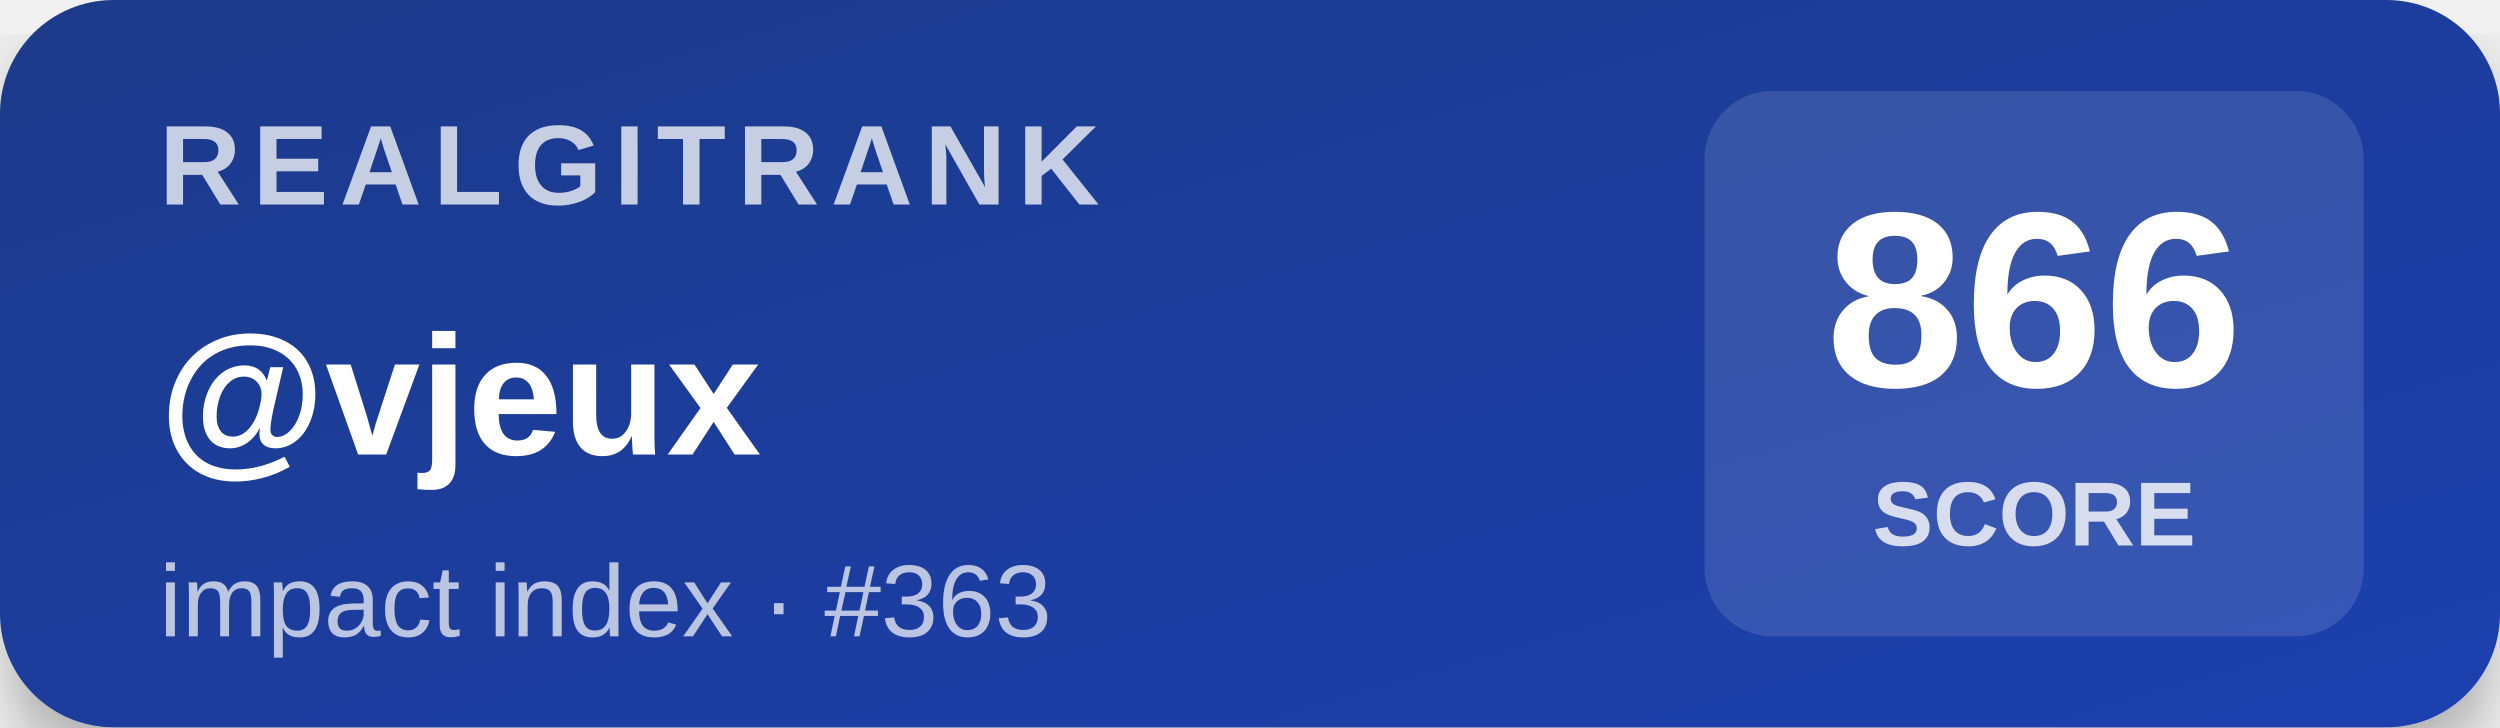
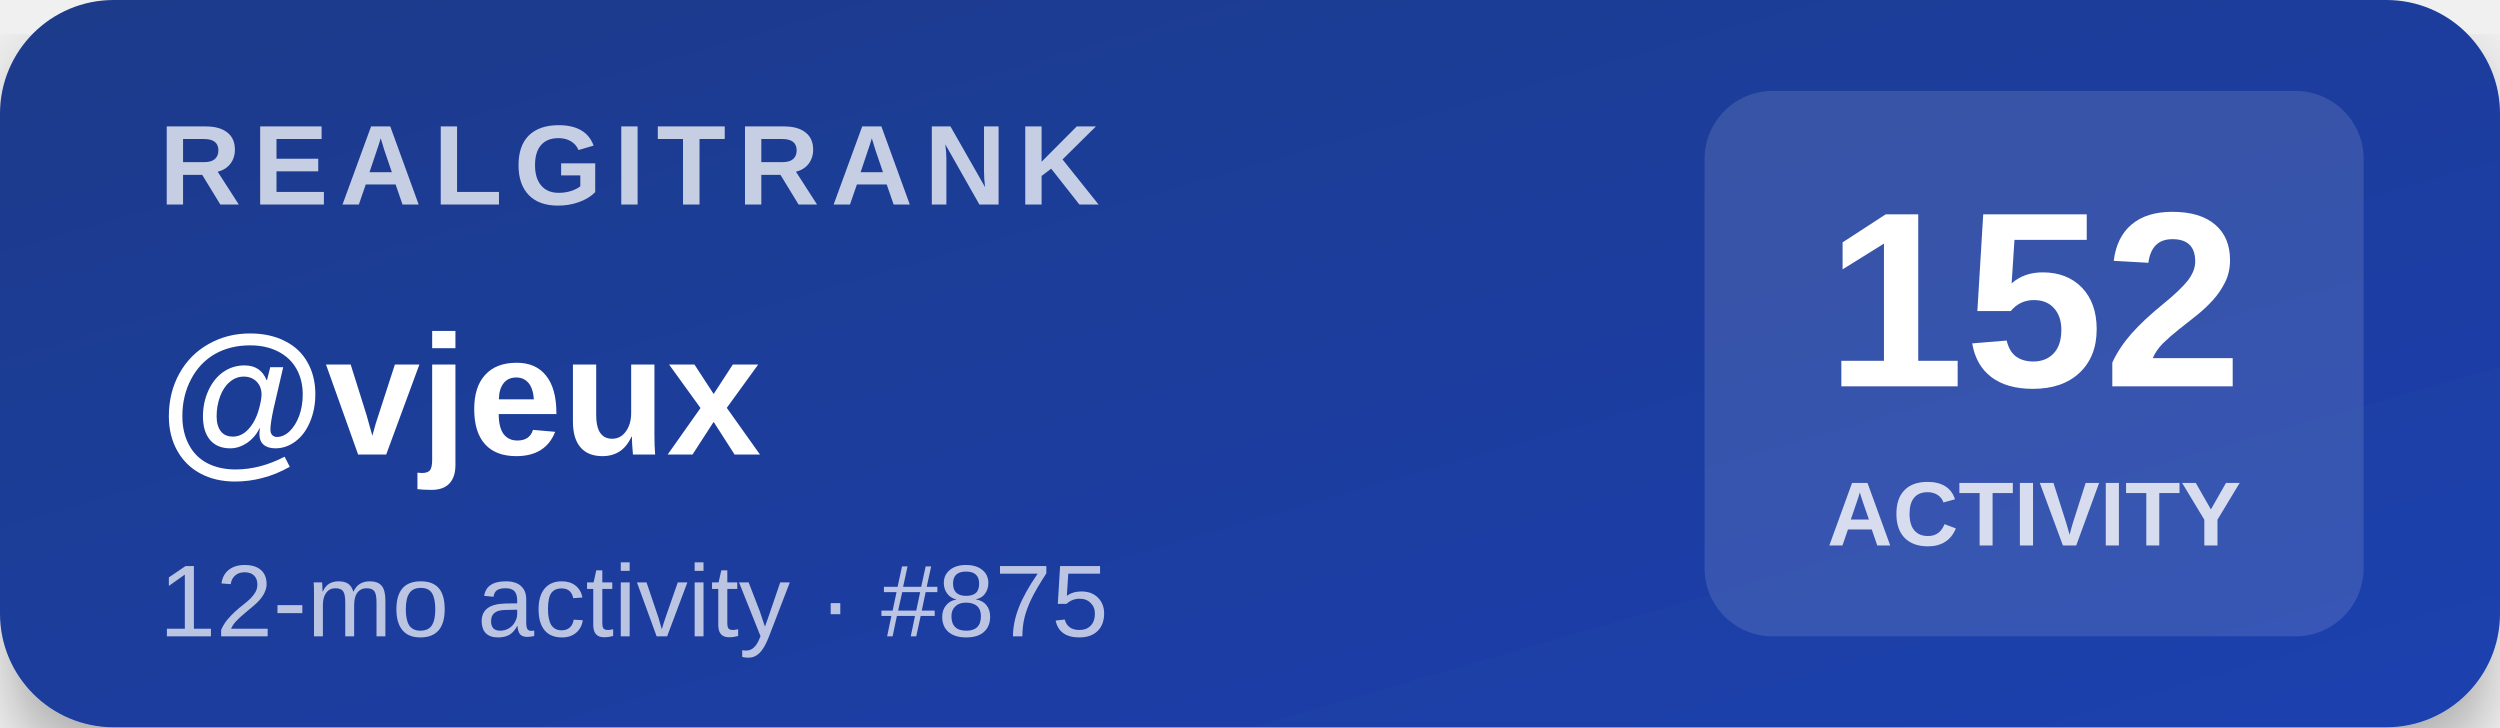
<svg xmlns="http://www.w3.org/2000/svg" width="220" height="64" viewBox="0 0 220 64">
  <defs>
    <linearGradient id="bg" x1="0" y1="0" x2="1" y2="1">
      <stop offset="0%" stop-color="#1e3a8a" />
      <stop offset="100%" stop-color="#1e40af" />
    </linearGradient>
    <filter id="shadow">
      <feDropShadow dx="0" dy="3" stdDeviation="3" flood-opacity="0.3" />
    </filter>
  </defs>
  <rect width="220" height="64" rx="10" fill="url(#bg)" filter="url(#shadow)" />
  <text x="14" y="18" font-family="Segoe UI,Arial,sans-serif" font-size="10" font-weight="700" fill="#ffffff" opacity="0.75" letter-spacing="1">REALGITRANK</text>
  <text x="14" y="40" font-family="Segoe UI,Arial,sans-serif" font-size="15" font-weight="800" fill="#ffffff">@vjeux</text>
-   <text x="14" y="56" font-family="Segoe UI,Arial,sans-serif" font-size="9" fill="#ffffff" opacity="0.7">impact index · #363</text>
+   <text x="14" y="56" font-family="Segoe UI,Arial,sans-serif" font-size="9" fill="#ffffff" opacity="0.7">12-mo activity · #875</text>
  <rect x="150" y="8" width="58" height="48" rx="6" fill="#ffffff" opacity="0.12" />
-   <text x="179" y="34" text-anchor="middle" font-family="Segoe UI,Arial,sans-serif" font-size="22" font-weight="900" fill="#ffffff">866</text>
-   <text x="179" y="48" text-anchor="middle" font-family="Segoe UI,Arial,sans-serif" font-size="8" font-weight="600" fill="#ffffff" opacity="0.8">SCORE</text>
+   <text x="179" y="34" text-anchor="middle" font-family="Segoe UI,Arial,sans-serif" font-size="22" font-weight="900" fill="#ffffff">152</text>
+   <text x="179" y="48" text-anchor="middle" font-family="Segoe UI,Arial,sans-serif" font-size="8" font-weight="600" fill="#ffffff" opacity="0.8">ACTIVITY</text>
</svg>
